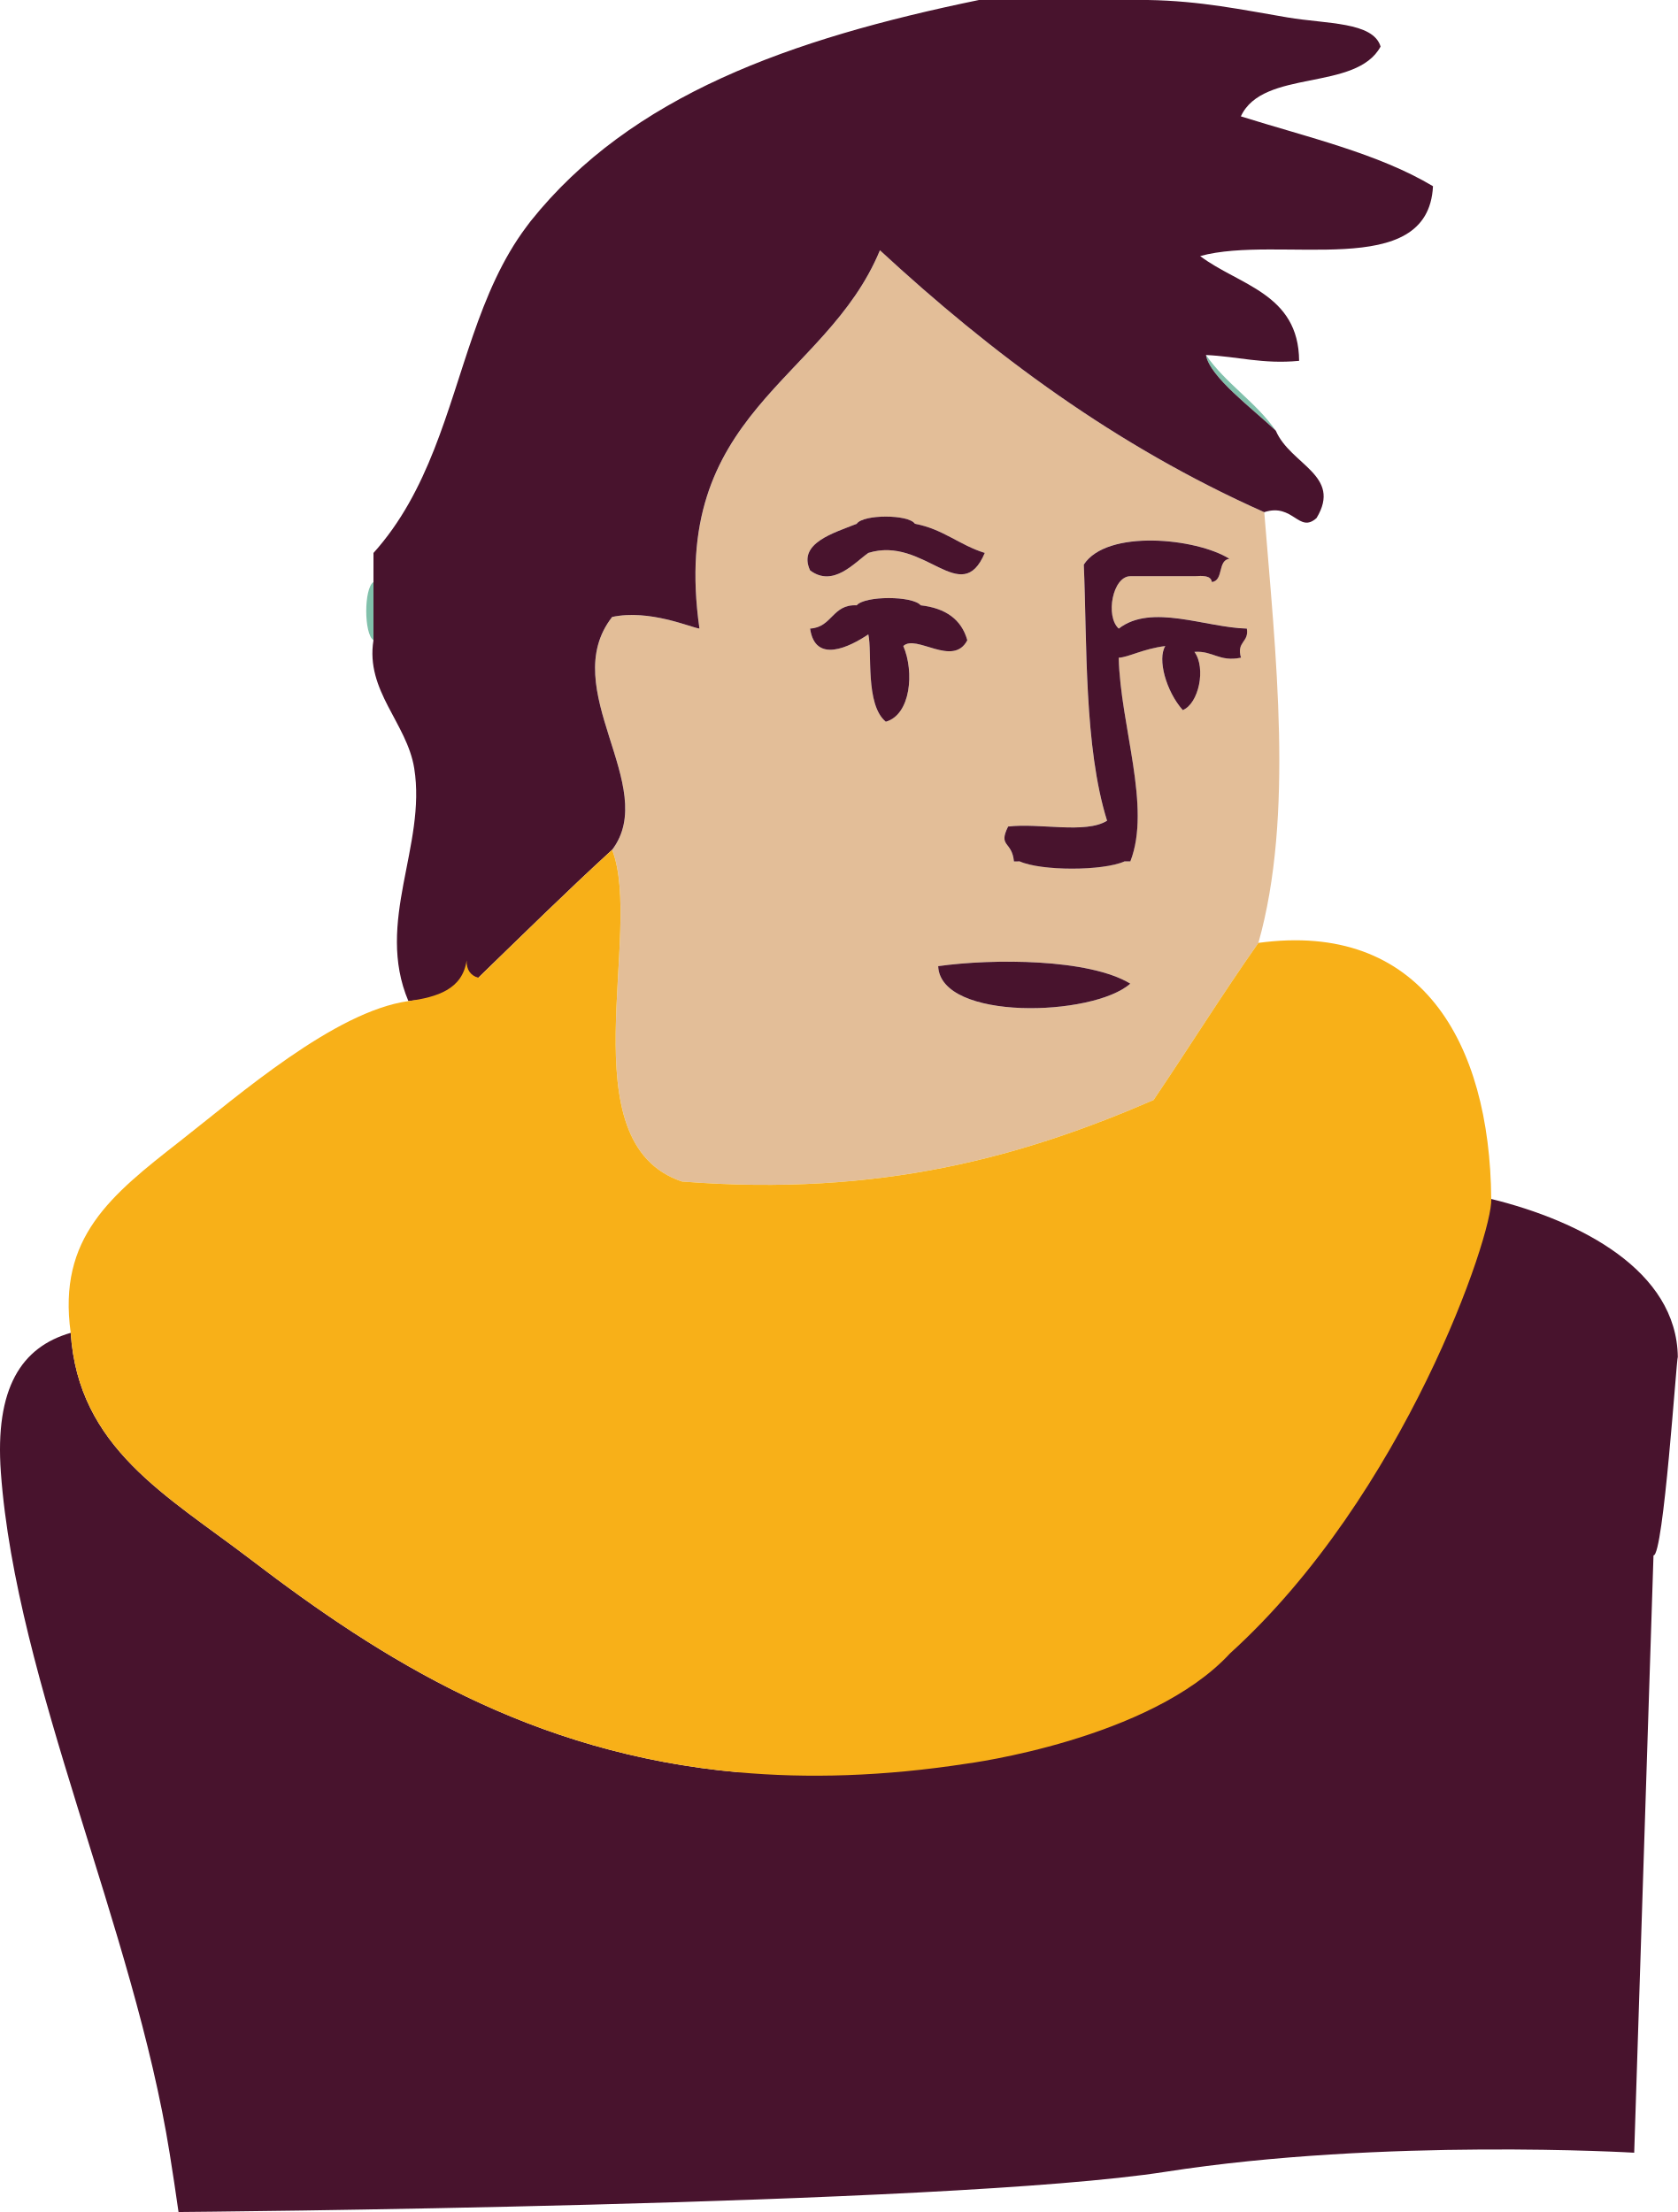
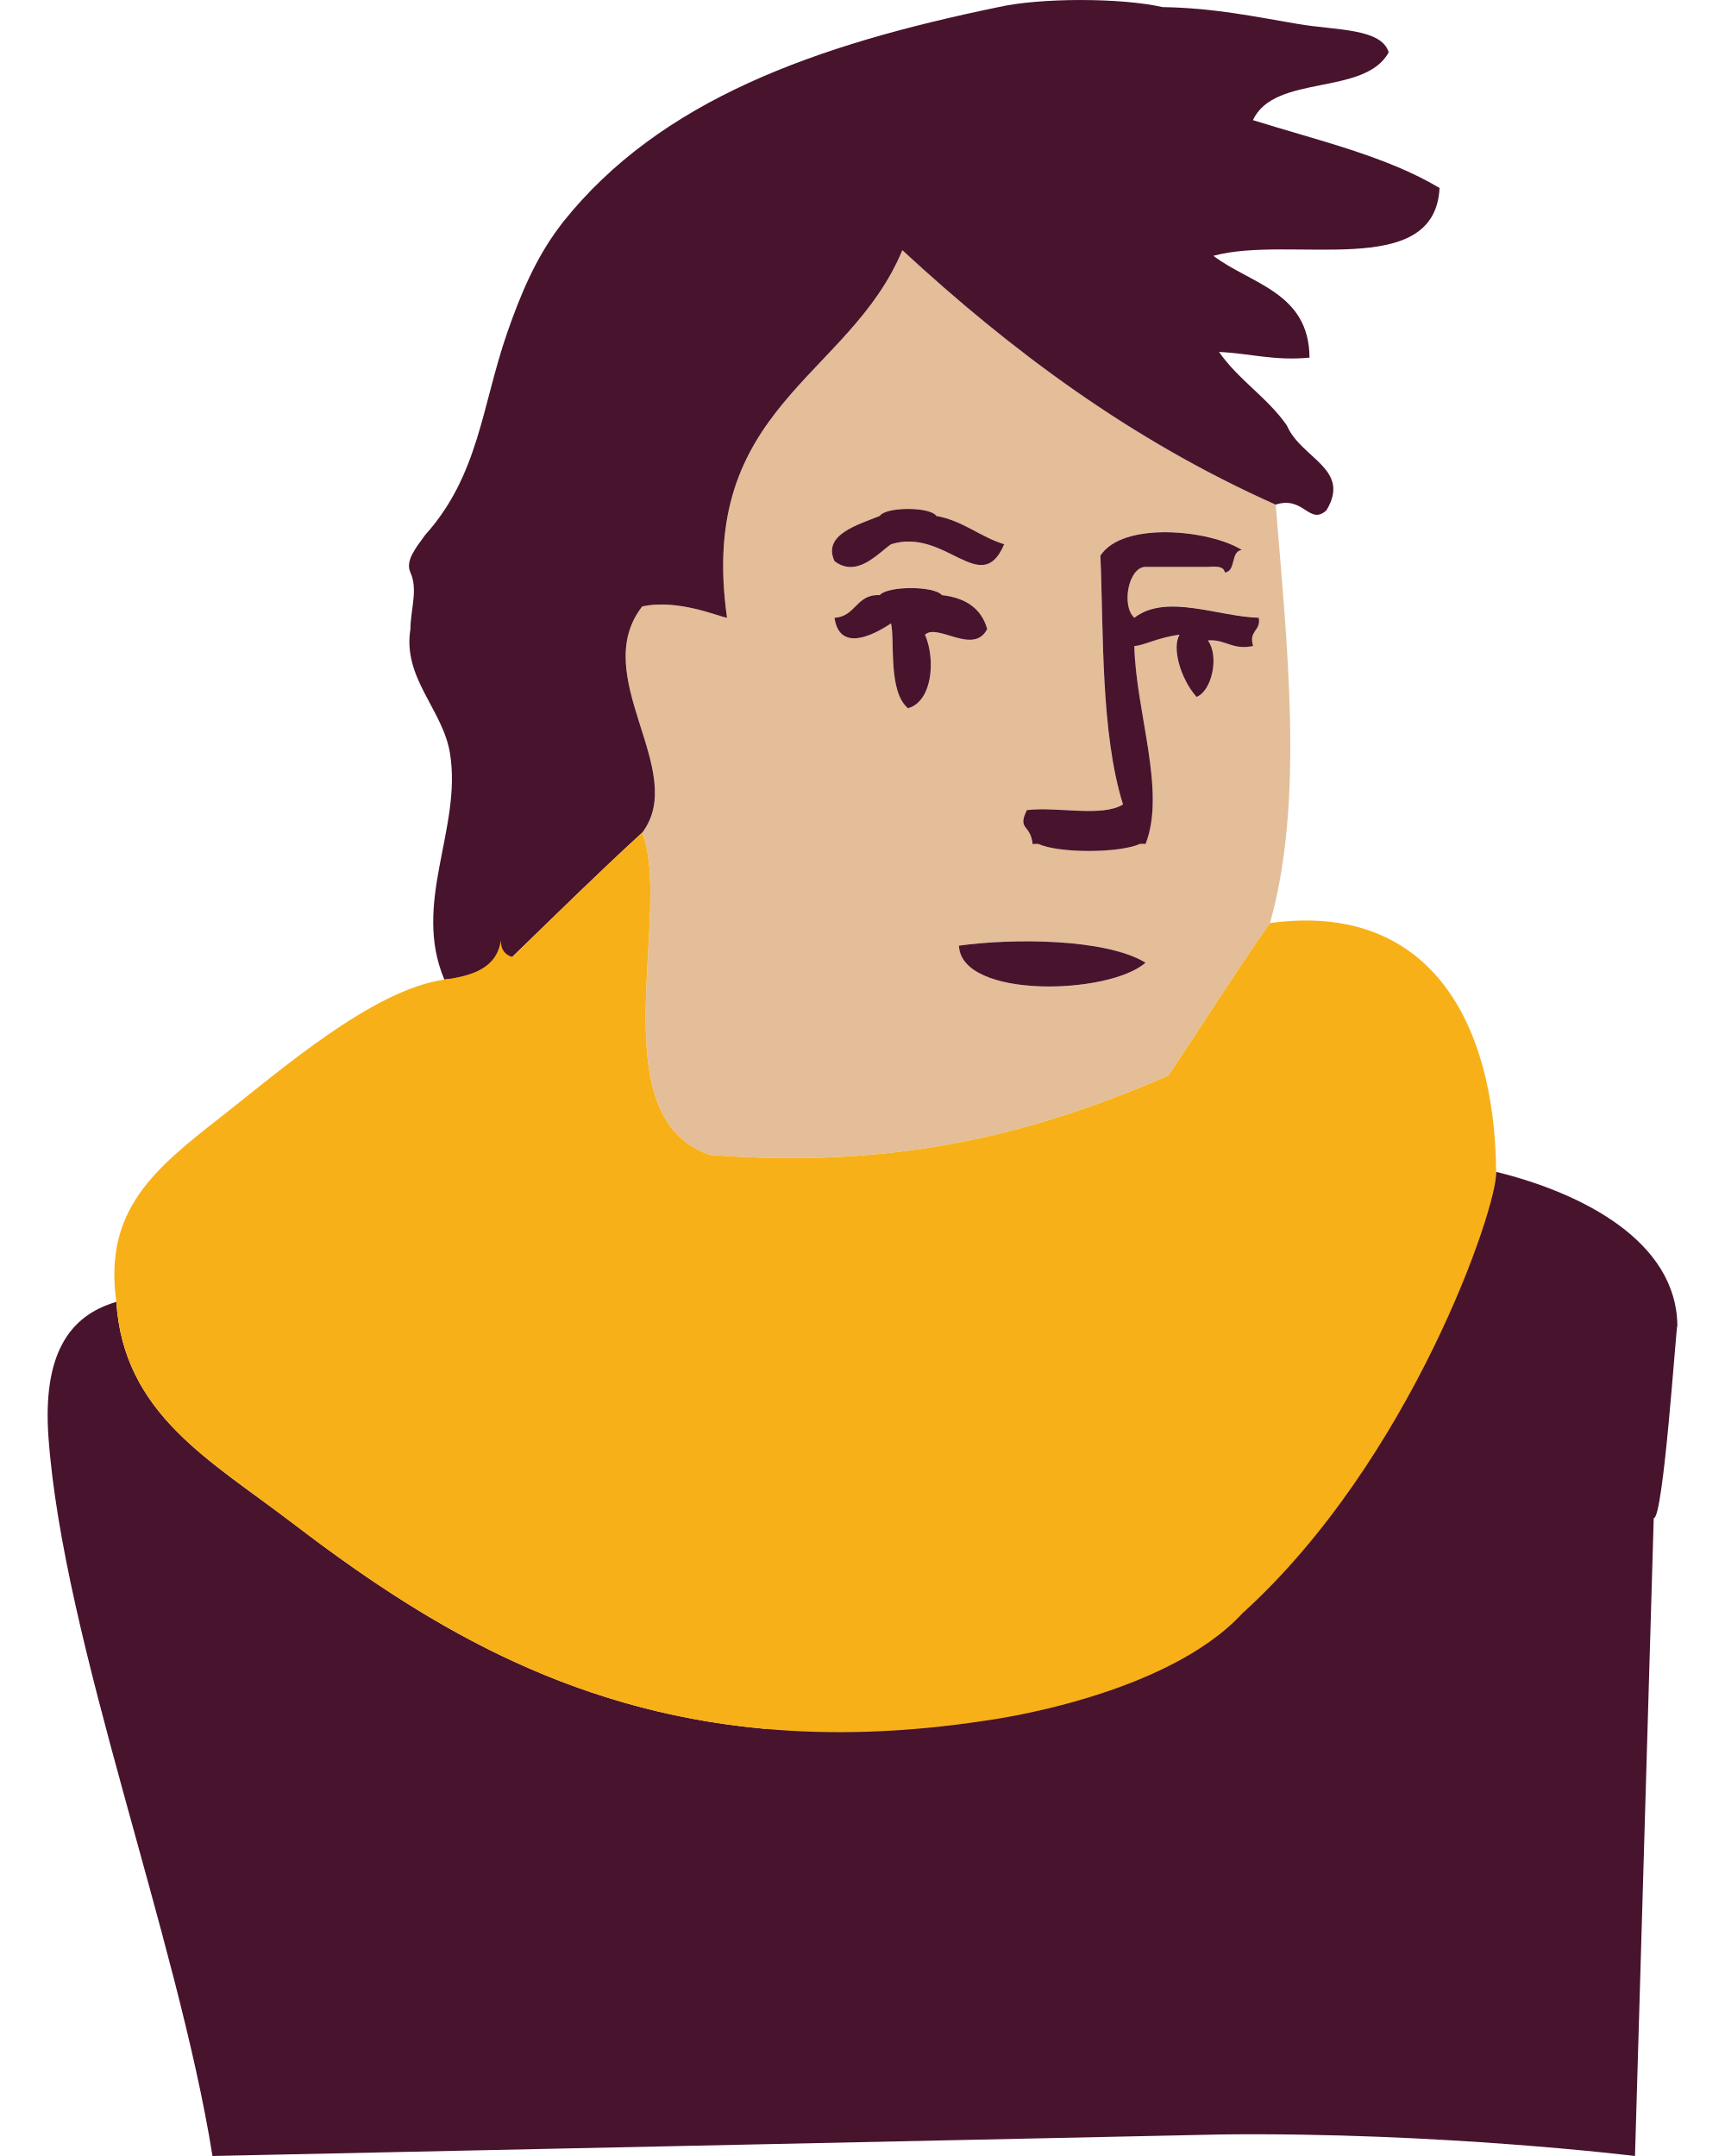
- <svg xmlns="http://www.w3.org/2000/svg" version="1.1" id="Layer_1" x="0px" y="0px" width="77.016px" height="101.562px" viewBox="0 0 77.016 101.562" enable-background="new 0 0 77.016 101.562" xml:space="preserve">
-   <path fill="#81C0AB" d="M44.935,0c2.584,0,5.167,0,7.751,0C50.723-0.446,46.899-0.446,44.935,0" />
-   <path fill="#81C0AB" d="M17.143,29.396c0-0.892,0-1.782,0-2.673C16.701,27.01,16.701,29.107,17.143,29.396" />
-   <path fill="#81C0AB" d="M55.358,16.301c0.162,1,2.154,2.475,3.206,3.475C57.654,18.459,56.269,17.617,55.358,16.301" />
-   <path fill="#E3BE98" d="M39.324,24.051c0.288-0.441,2.385-0.441,2.672,0c1.28,0.234,2.049,0.98,3.207,1.337  c-1.088,2.569-2.769-0.805-5.346,0c-0.646,0.456-1.615,1.596-2.672,0.802C36.603,24.938,38.277,24.471,39.324,24.051 M46.272,37.947  c1.43-0.175,3.559,0.351,4.543-0.268c-1.062-3.394-0.915-8.18-1.068-11.759c1.061-1.635,5.164-1.219,6.682-0.268  c-0.551,0.074-0.252,0.996-0.803,1.069c-0.045-0.312-0.422-0.29-0.801-0.268c-0.979,0-1.959,0-2.939,0  c-0.818-0.001-1.161,1.847-0.534,2.405c1.499-1.163,3.968-0.05,5.879,0c0.109,0.644-0.486,0.581-0.269,1.336  c-1.006,0.205-1.276-0.326-2.137-0.267c0.543,0.738,0.2,2.378-0.535,2.673c-0.768-0.864-1.174-2.349-0.802-2.94  c-1.002,0.121-1.719,0.525-2.138,0.534c0.073,3.127,1.508,6.854,0.534,9.353c-0.09,0-0.18,0-0.268,0  c-0.987,0.445-3.822,0.445-4.812,0c-0.089,0-0.178,0-0.268,0C46.451,38.604,45.804,38.894,46.272,37.947z M43.065,44.36  c2.522-0.354,6.919-0.35,8.819,0.803C50.169,46.686,43.166,46.891,43.065,44.36z M40.66,33.137  c-0.957-0.787-0.613-3.201-0.803-4.009c-0.85,0.569-2.438,1.37-2.672-0.268c1.016-0.054,1.016-1.124,2.139-1.068  c0.375-0.443,2.564-0.443,2.938,0c1.117,0.129,1.865,0.629,2.139,1.604c-0.651,1.258-2.35-0.296-2.938,0.267  C41.976,30.846,41.805,32.815,40.66,33.137z M31.307,54.249c9.184,0.719,15.739-1.188,21.646-3.742  c1.614-2.394,3.155-4.859,4.811-7.215c1.646-5.837,0.786-13.304,0.269-19.775c-6.841-3.05-12.5-7.276-17.64-12.025  c-2.504,6.047-9.707,7.395-8.284,17.37c-0.402-0.053-2.3-0.899-4.008-0.534c-2.575,3.306,2.206,7.779,0,10.69  C29.557,42.78,26.012,52.479,31.307,54.249z" />
-   <path fill="#48132D" d="M39.858,25.387c2.577-0.805,4.258,2.569,5.346,0c-1.158-0.356-1.927-1.103-3.207-1.337  c-0.287-0.441-2.384-0.441-2.672,0c-1.048,0.421-2.722,0.888-2.139,2.139C38.242,26.983,39.21,25.844,39.858,25.387" />
-   <path fill="#48132D" d="M44.402,29.396c-0.272-0.975-1.021-1.475-2.139-1.604c-0.374-0.443-2.563-0.443-2.938,0  c-1.123-0.056-1.123,1.015-2.139,1.068c0.233,1.638,1.822,0.837,2.672,0.268c0.188,0.808-0.154,3.222,0.803,4.009  c1.146-0.322,1.315-2.291,0.803-3.475C42.052,29.1,43.75,30.654,44.402,29.396" />
-   <path fill="#48132D" d="M17.143,26.723c0,0.891,0,1.781,0,2.673c-0.375,2.327,1.535,3.795,1.871,5.879  c0.572,3.557-1.805,7.052-0.268,10.688c1.329-0.185,2.403,0.389,2.591-0.94c-0.012,0.457,0.281-0.236,0.616-0.128  c2.037-1.973,4.054-3.964,6.146-5.878c2.206-2.911-2.575-7.385,0-10.69c1.708-0.365,3.605,0.481,4.008,0.534  c-1.423-9.976,5.78-11.323,8.284-17.37c5.14,4.749,10.799,8.976,17.64,12.025c1.329-0.436,1.592,1.003,2.403,0.268  c1.185-1.965-1.197-2.441-1.871-4.009c-1.052-1-3.044-2.475-3.206-3.475c1.449,0.065,2.602,0.429,4.276,0.268  c-0.021-3.098-2.768-3.468-4.543-4.811c3.632-1,10.466,1.202,10.688-3.207c-2.508-1.502-5.768-2.25-8.819-3.207  c1.01-2.197,5.289-1.126,6.414-3.206c-0.347-1.143-2.479-1.032-4.275-1.337C57.027,0.45,55.108,0.039,52.686,0  c-2.584,0-5.167,0-7.751,0c-8.66,1.785-15.971,4.384-20.577,10.154c-0.067,0.086-0.133,0.174-0.197,0.262  c-1.109,1.479-1.83,3.198-2.452,4.994c-1.192,3.44-2.029,7.157-4.565,9.978C17.143,25.833,17.143,26.278,17.143,26.723z" />
-   <path fill="#48132D" d="M46.806,39.55c0.988,0.445,3.823,0.445,4.812,0c0.088,0,0.178,0,0.268,0  c0.974-2.498-0.461-6.226-0.534-9.353c0.419-0.009,1.136-0.413,2.138-0.534c-0.372,0.592,0.034,2.076,0.802,2.94  c0.735-0.295,1.078-1.935,0.535-2.673c0.859-0.06,1.131,0.472,2.137,0.267c-0.219-0.755,0.378-0.692,0.269-1.336  c-1.911-0.05-4.38-1.163-5.879,0c-0.627-0.559-0.284-2.406,0.534-2.405c0.98,0,1.96,0,2.939,0c0.379-0.022,0.756-0.044,0.801,0.268  c0.551-0.073,0.252-0.995,0.803-1.069c-1.518-0.951-5.621-1.367-6.682,0.268c0.153,3.579,0.006,8.365,1.068,11.759  c-0.984,0.617-3.113,0.093-4.543,0.268c-0.468,0.946,0.18,0.656,0.268,1.603C46.628,39.55,46.717,39.55,46.806,39.55" />
-   <path fill="#48132D" d="M43.065,44.36c0.102,2.53,7.104,2.325,8.819,0.803C49.984,44.012,45.587,44.007,43.065,44.36" />
-   <path fill="#48132D" d="M68.453,55.05c0.048,0.877-18.128,14.163-34.527,26.325c-9.574-0.858-16.415-5.187-22.395-9.757  c-3.869-2.955-7.941-5.131-8.285-10.422c-2.266,0.654-3.488,2.535-3.206,6.413c0.7,9.634,6.102,20.919,7.749,31.267  c0.141,0.879,0.277,1.781,0.406,2.687c0,0,35.287-0.285,45.3-1.846s21.519-0.877,21.519-0.877L75.9,71.413  c0.459,0.059,1.061-9.13,1.116-9.111C76.964,58.347,72.567,56.06,68.453,55.05z" />
-   <path fill="#F8B018" d="M56.462,75.913c8-7.25,12.078-19.268,11.99-20.863c-0.062-7.247-3.259-12.77-10.689-11.758  c-1.654,2.354-3.195,4.821-4.811,7.215c-5.906,2.556-12.464,4.461-21.646,3.742c-5.295-1.77-1.75-11.469-3.207-15.231  c-2.093,1.914-4.11,3.905-6.146,5.878c-0.335-0.108-0.546-0.346-0.534-0.803c-0.188,1.329-1.344,1.688-2.673,1.871  c-3.386,0.474-7.779,4.316-10.497,6.443c-3.15,2.465-5.616,4.408-5.003,8.789c0.344,5.291,4.416,7.467,8.284,10.422  c7.961,6.084,17.443,11.738,32.871,9.354C44.402,80.972,52.806,79.882,56.462,75.913z" />
+ <svg xmlns="http://www.w3.org/2000/svg" version="1.1" id="Layer_1" x="0px" y="0px" width="80px" height="100px" viewBox="-1.492 0.781 80 100" enable-background="new -1.492 0.781 80 100" xml:space="preserve">
+   <g>
+     <path fill="#E3BE98" d="M39.309,24.712c0.282-0.432,2.341-0.432,2.622,0c1.256,0.23,2.011,0.963,3.147,1.313   c-1.067,2.521-2.718-0.791-5.247,0c-0.633,0.446-1.584,1.565-2.622,0.786C36.638,25.583,38.281,25.125,39.309,24.712    M46.127,38.349c1.404-0.171,3.493,0.345,4.458-0.263c-1.041-3.331-0.897-8.028-1.047-11.54c1.04-1.604,5.067-1.196,6.557-0.263   c-0.54,0.072-0.247,0.978-0.787,1.049c-0.045-0.307-0.414-0.284-0.786-0.264c-0.961,0-1.923,0-2.885,0   c-0.803-0.001-1.14,1.812-0.524,2.361c1.472-1.142,3.894-0.049,5.77,0c0.107,0.631-0.477,0.57-0.264,1.311   c-0.987,0.201-1.253-0.32-2.097-0.263c0.533,0.725,0.195,2.335-0.525,2.624c-0.754-0.848-1.152-2.306-0.788-2.886   c-0.983,0.119-1.687,0.516-2.098,0.524c0.072,3.069,1.479,6.726,0.524,9.179c-0.088,0-0.177,0-0.263,0   c-0.969,0.437-3.751,0.437-4.723,0c-0.087,0-0.175,0-0.263,0C46.304,38.995,45.668,39.279,46.127,38.349z M42.98,44.643   c2.476-0.348,6.79-0.344,8.655,0.788C49.952,46.927,43.079,47.128,42.98,44.643z M40.62,33.63   c-0.939-0.772-0.602-3.142-0.789-3.936c-0.833,0.56-2.392,1.345-2.622-0.262c0.998-0.053,0.998-1.104,2.1-1.049   c0.368-0.435,2.517-0.435,2.883,0c1.097,0.126,1.831,0.617,2.1,1.574c-0.639,1.234-2.307-0.29-2.883,0.262   C41.911,31.382,41.743,33.313,40.62,33.63z M31.441,54.348c9.013,0.705,15.446-1.166,21.244-3.673   c1.583-2.35,3.095-4.769,4.721-7.081c1.615-5.728,0.771-13.056,0.265-19.406c-6.715-2.993-12.268-7.141-17.312-11.801   c-2.457,5.934-9.526,7.258-8.13,17.047c-0.394-0.052-2.257-0.883-3.933-0.524c-2.527,3.244,2.165,7.634,0,10.491   C29.723,43.093,26.245,52.611,31.441,54.348z" />
+     <path fill="#48132D" d="M39.832,26.024c2.529-0.791,4.18,2.521,5.247,0c-1.137-0.35-1.892-1.083-3.147-1.313   c-0.281-0.432-2.34-0.432-2.622,0c-1.029,0.414-2.671,0.872-2.1,2.1C38.247,27.59,39.198,26.471,39.832,26.024" />
+     <path fill="#48132D" d="M44.292,29.958c-0.267-0.957-1.002-1.448-2.1-1.574c-0.366-0.435-2.515-0.435-2.883,0   c-1.102-0.055-1.102,0.997-2.1,1.049c0.229,1.606,1.789,0.821,2.622,0.262c0.186,0.794-0.15,3.163,0.789,3.936   c1.124-0.316,1.29-2.248,0.788-3.411C41.986,29.668,43.653,31.192,44.292,29.958" />
+     <path fill="#48132D" d="M65.27,9.5c-2.461-1.475-5.66-2.208-8.654-3.147c0.991-2.155,5.19-1.105,6.295-3.146   c-0.342-1.122-2.434-1.013-4.196-1.312c-2.032-0.344-3.916-0.747-6.292-0.785c-1.927-0.438-5.68-0.438-7.607,0   c-8.499,1.752-15.673,4.302-20.193,9.965c-0.065,0.085-0.13,0.171-0.193,0.257c-1.089,1.452-1.796,3.139-2.406,4.901   c-1.17,3.376-1.309,6.593-3.798,9.361c-0.417,0.583-0.938,1.188-0.684,1.741c0.364,0.794,0,1.747,0,2.623   c-0.368,2.284,1.506,3.725,1.836,5.77c0.562,3.49-1.771,6.921-0.262,10.488c1.304-0.181,2.357,0.383,2.542-0.922   c-0.012,0.449,0.276-0.231,0.604-0.125c2-1.938,3.979-3.891,6.031-5.769c2.165-2.857-2.527-7.248,0-10.491   c1.676-0.358,3.538,0.473,3.933,0.524c-1.396-9.791,5.673-11.113,8.13-17.047c5.045,4.66,10.598,8.809,17.312,11.801   c1.303-0.428,1.562,0.984,2.357,0.263c1.163-1.928-1.175-2.396-1.836-3.934c0,0,0.001,0.001,0.001,0.001   c-0.894-1.293-2.253-2.119-3.146-3.411c0.079,0.49,0.607,1.098,1.245,1.705c-0.638-0.607-1.166-1.215-1.246-1.706   c1.422,0.064,2.554,0.422,4.196,0.264c-0.021-3.04-2.716-3.403-4.458-4.722C58.346,11.666,65.052,13.827,65.27,9.5z" />
+     <path fill="#48132D" d="M46.652,39.923c0.97,0.437,3.752,0.437,4.723,0c0.086,0,0.175,0,0.263,0   c0.955-2.452-0.452-6.11-0.524-9.179c0.411-0.009,1.114-0.405,2.099-0.524c-0.365,0.581,0.033,2.038,0.787,2.886   c0.721-0.289,1.058-1.899,0.525-2.623c0.842-0.06,1.109,0.463,2.097,0.262c-0.215-0.741,0.371-0.68,0.264-1.311   c-1.876-0.049-4.299-1.142-5.77,0c-0.615-0.55-0.279-2.362,0.524-2.361c0.962,0,1.923,0,2.885,0   c0.372-0.021,0.741-0.043,0.786,0.264c0.54-0.071,0.247-0.977,0.787-1.049c-1.489-0.934-5.517-1.342-6.557,0.263   c0.149,3.512,0.006,8.209,1.047,11.54c-0.965,0.605-3.054,0.092-4.458,0.263c-0.459,0.929,0.177,0.645,0.264,1.573   C46.477,39.923,46.564,39.923,46.652,39.923" />
+     <path fill="#48132D" d="M42.98,44.643c0.101,2.483,6.973,2.282,8.655,0.788C49.77,44.302,45.455,44.297,42.98,44.643" />
+     <path fill="#48132D" d="M67.896,55.134c0.047,0.861-17.79,13.899-33.884,25.835c-9.396-0.841-16.109-5.09-21.978-9.574   c-3.797-2.9-7.793-5.036-8.131-10.229c-2.225,0.643-3.423,2.488-3.146,6.294c0.687,9.454,5.988,23.166,7.605,33.321l46.813-1   c10.123-0.113,19.159,1,19.159,1l0.869-29.589c0.45,0.059,1.042-8.959,1.096-8.941C76.248,58.371,71.933,56.126,67.896,55.134z" />
+     <path fill="#F8B018" d="M56.128,75.609c7.851-7.115,11.853-18.909,11.767-20.476c-0.062-7.112-3.199-12.531-10.49-11.539   c-1.624,2.311-3.136,4.731-4.721,7.081c-5.797,2.509-12.233,4.378-21.244,3.673c-5.196-1.737-1.718-11.256-3.147-14.947   c-2.054,1.878-4.033,3.831-6.031,5.769c-0.329-0.106-0.536-0.341-0.524-0.789c-0.185,1.305-1.319,1.657-2.623,1.836   c-3.324,0.466-7.635,4.236-10.302,6.324c-3.092,2.419-5.512,4.326-4.91,8.625c0.337,5.192,4.333,7.328,8.129,10.229   c7.813,5.97,17.119,11.52,32.259,9.18C44.292,80.574,52.539,79.504,56.128,75.609z" />
+   </g>
</svg>
